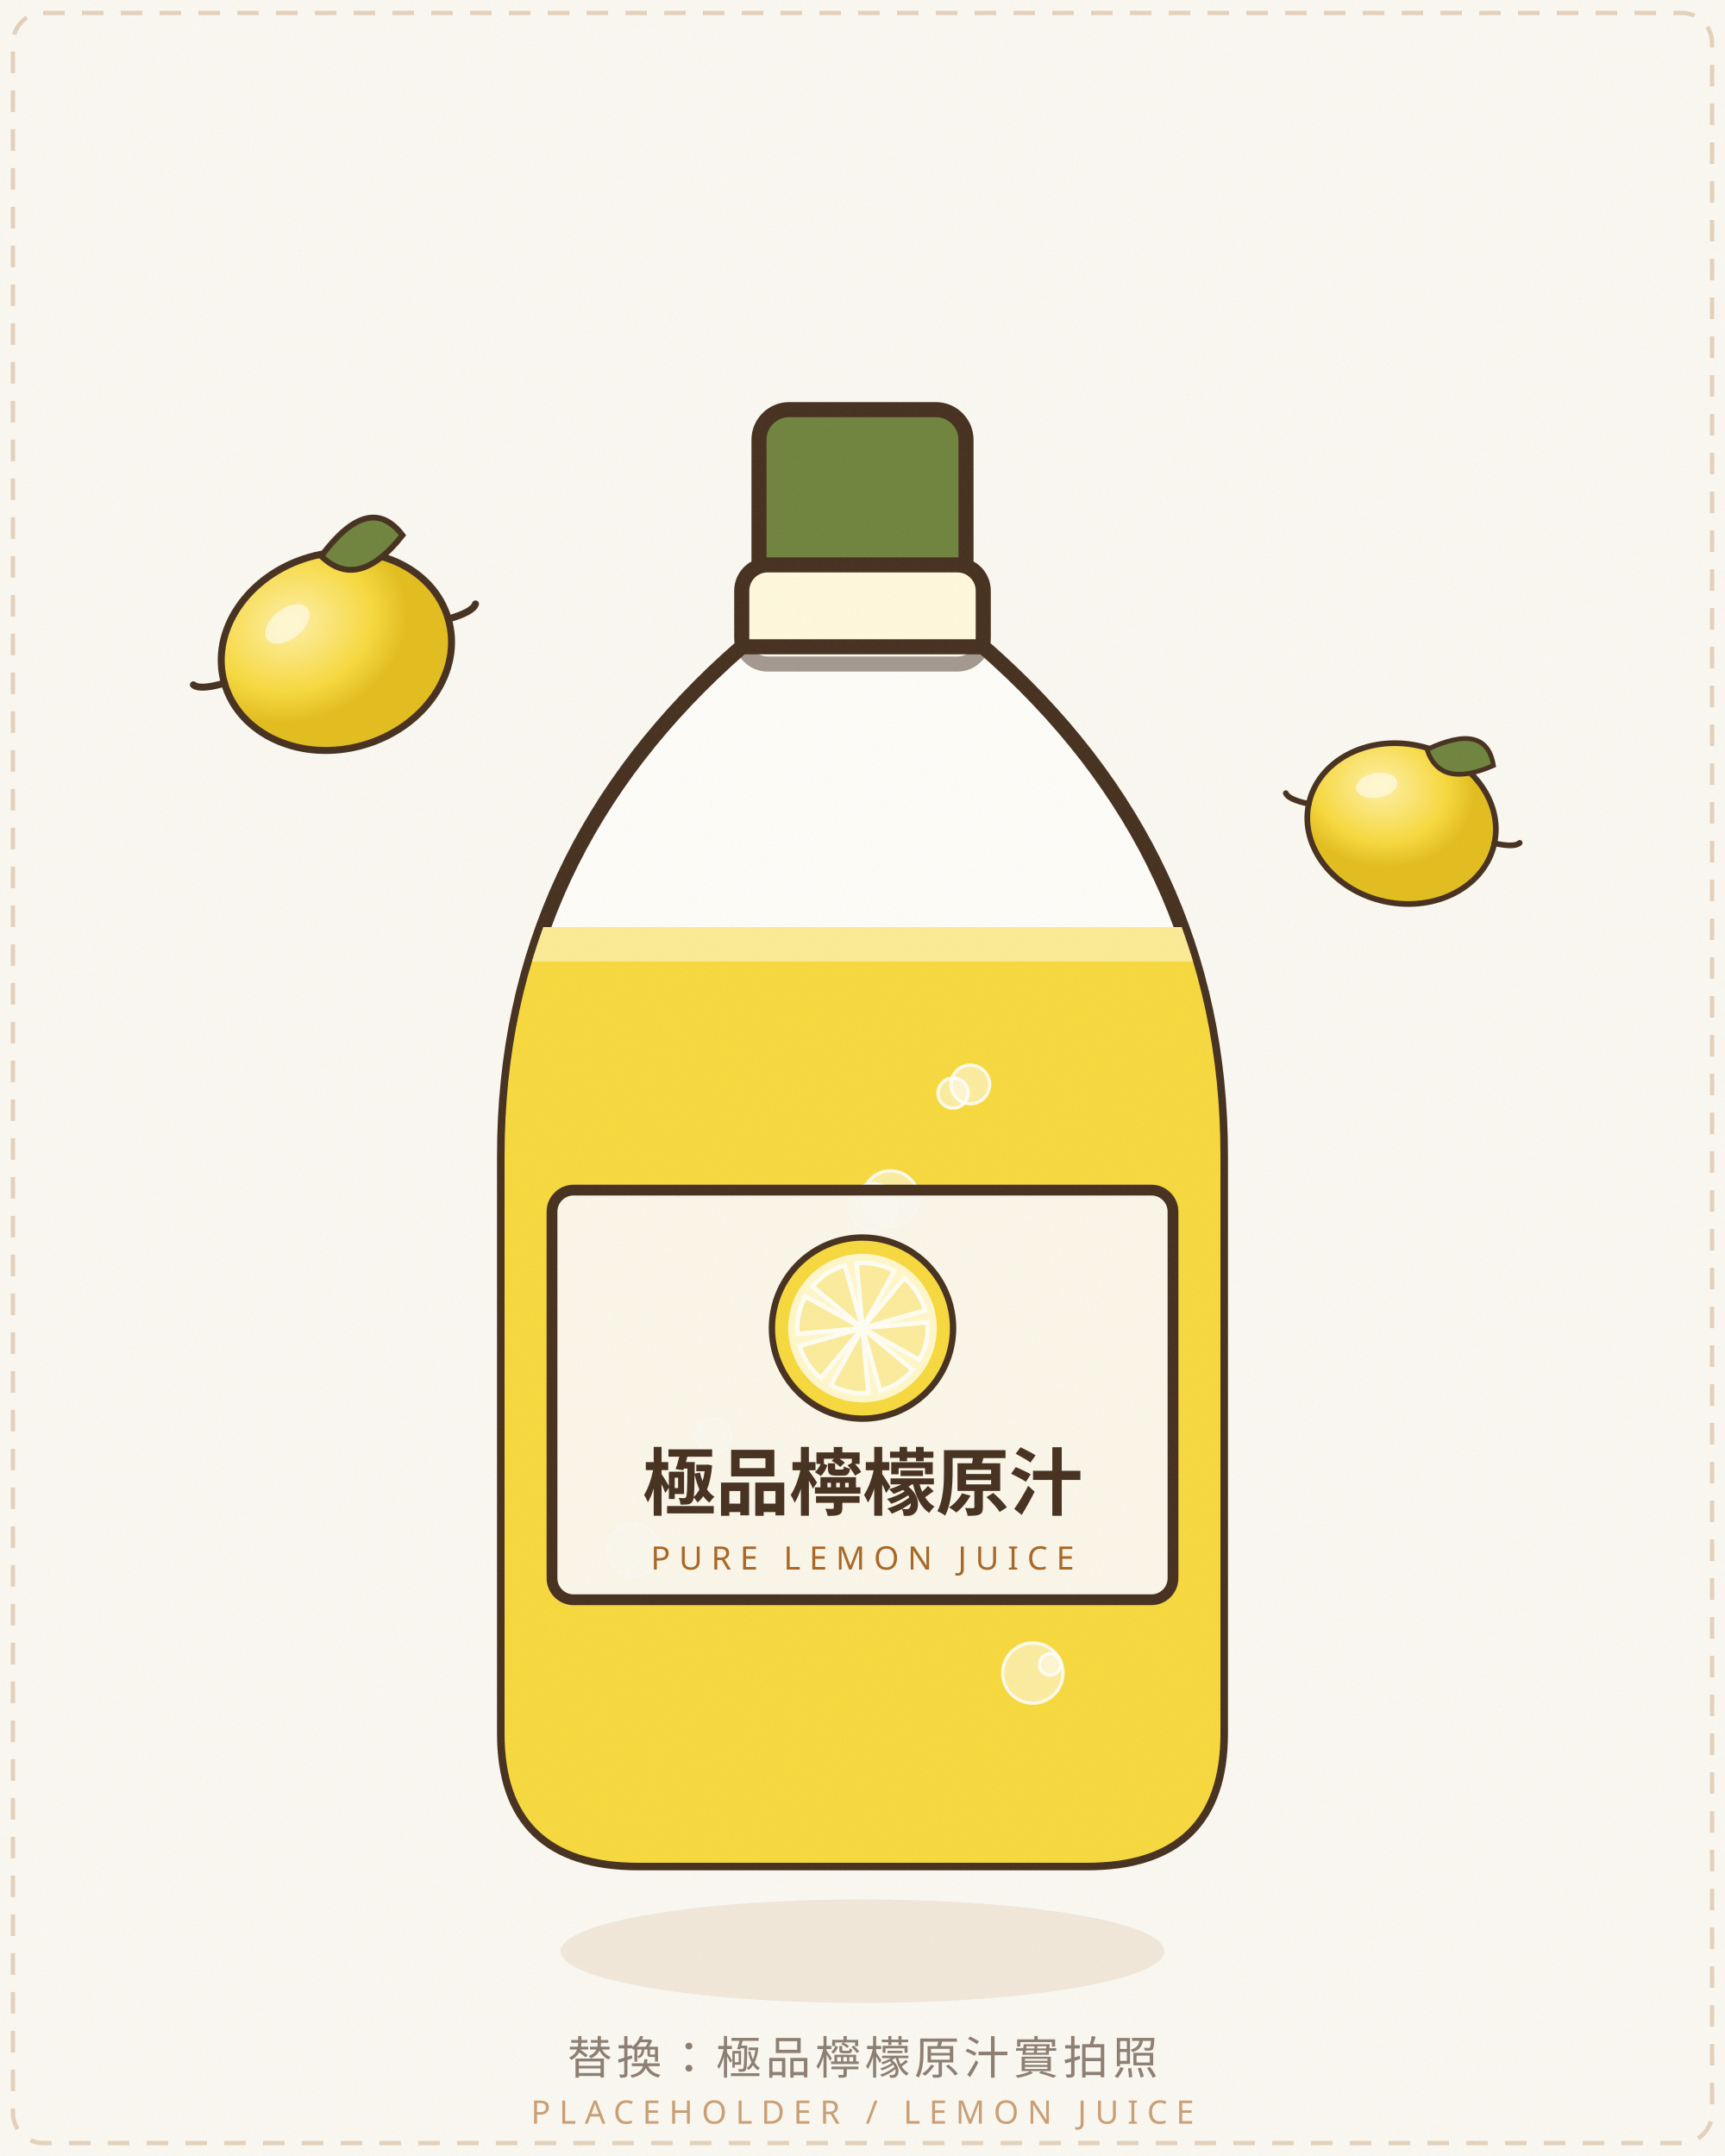
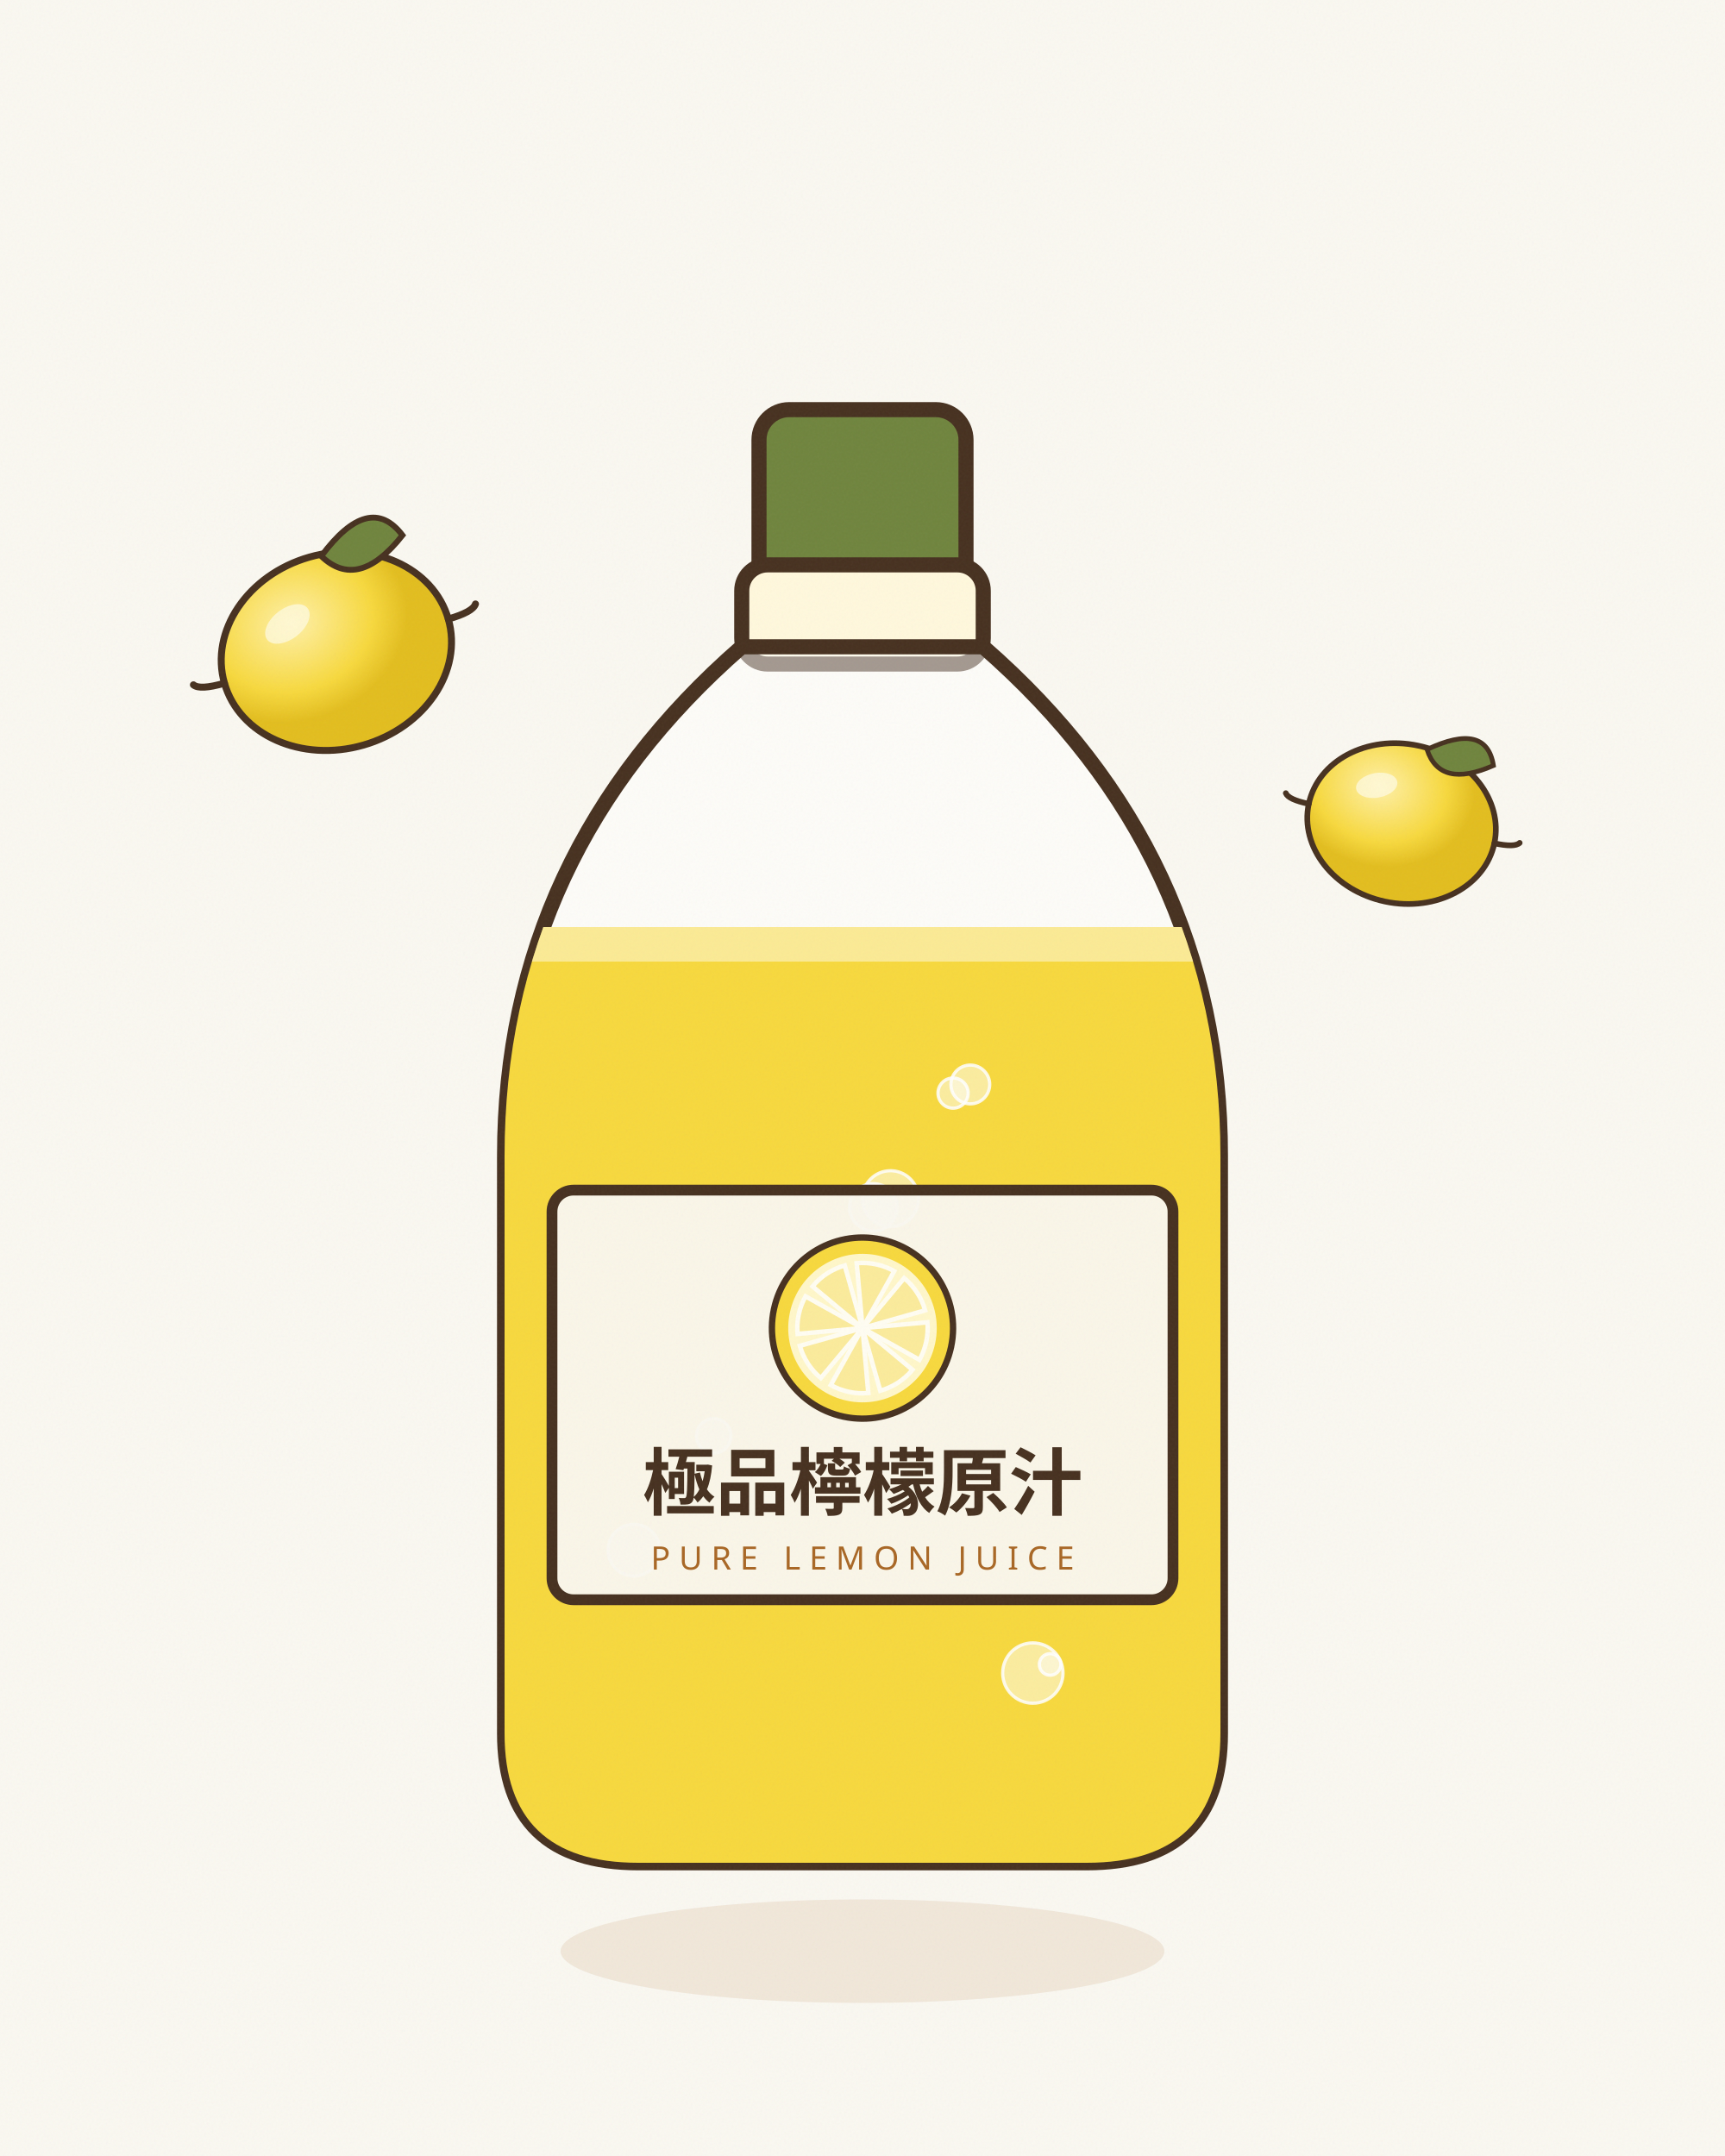
- <svg xmlns="http://www.w3.org/2000/svg" viewBox="0 0 800 1000" width="800" height="1000" role="img" aria-label="替換：極品檸檬原汁實拍照">
+ <svg xmlns="http://www.w3.org/2000/svg" viewBox="0 0 800 1000" width="800" height="1000" role="img" aria-label="極品檸檬原汁">
  <defs>
    <linearGradient id="tea" x1="0" y1="0" x2="0" y2="1">
      <stop offset="0%" stop-color="#C98D47" />
      <stop offset="60%" stop-color="#A86624" />
      <stop offset="100%" stop-color="#8A5019" />
    </linearGradient>
    <linearGradient id="sky" x1="0" y1="0" x2="0" y2="1">
      <stop offset="0%" stop-color="#FFF3C4" />
      <stop offset="100%" stop-color="#FAF8F1" />
    </linearGradient>
    <radialGradient id="lemonG" cx="35%" cy="30%">
      <stop offset="0%" stop-color="#FFF0A8" />
      <stop offset="70%" stop-color="#F7D83D" />
      <stop offset="100%" stop-color="#E2BD1E" />
    </radialGradient>
    <filter id="grain">
      <feTurbulence type="fractalNoise" baseFrequency="0.9" numOctaves="2" />
    </filter>
  </defs>
  <rect width="800" height="1000" fill="#FAF8F1" />
  <g>
    <ellipse cx="400" cy="905" rx="140" ry="24" fill="#A86624" opacity="0.12" />
    <rect x="352" y="190" width="96" height="86" rx="14" fill="#6F843D" stroke="#46301F" stroke-width="7" />
    <rect x="344" y="262" width="112" height="46" rx="12" fill="#FFF8DC" stroke="#46301F" stroke-width="7" />
    <path d="M 344 300 q -110 96 -110 236 v 268 q 0 60 62 60 h 208 q 62 0 62 -60 v -268 q 0 -140 -110 -236 z" fill="#FFFFFF" fill-opacity="0.5" stroke="#46301F" stroke-width="7" />
    <clipPath id="bClip">
      <path d="M 344 300 q -110 96 -110 236 v 268 q 0 60 62 60 h 208 q 62 0 62 -60 v -268 q 0 -140 -110 -236 z" />
    </clipPath>
    <g clip-path="url(#bClip)">
      <rect x="220" y="430" width="360" height="440" fill="#F7D83D" />
      <rect x="220" y="430" width="360" height="16" fill="#FFFFFF" opacity="0.45" />
      <circle cx="376" cy="609.0" r="6" fill="#FFFFFF" fill-opacity="0.5" stroke="#FFFFFF" stroke-opacity="0.85" stroke-width="1.5" />
      <circle cx="413" cy="556.0" r="13" fill="#FFFFFF" fill-opacity="0.5" stroke="#FFFFFF" stroke-opacity="0.85" stroke-width="1.5" />
      <circle cx="450" cy="503.0" r="9" fill="#FFFFFF" fill-opacity="0.5" stroke="#FFFFFF" stroke-opacity="0.85" stroke-width="1.5" />
      <circle cx="487" cy="772.0" r="5" fill="#FFFFFF" fill-opacity="0.5" stroke="#FFFFFF" stroke-opacity="0.85" stroke-width="1.5" />
      <circle cx="294" cy="719.0" r="12" fill="#FFFFFF" fill-opacity="0.5" stroke="#FFFFFF" stroke-opacity="0.85" stroke-width="1.5" />
      <circle cx="331" cy="666.0" r="8" fill="#FFFFFF" fill-opacity="0.5" stroke="#FFFFFF" stroke-opacity="0.85" stroke-width="1.5" />
      <circle cx="368" cy="613.0" r="4" fill="#FFFFFF" fill-opacity="0.5" stroke="#FFFFFF" stroke-opacity="0.85" stroke-width="1.5" />
      <circle cx="405" cy="560.0" r="11" fill="#FFFFFF" fill-opacity="0.5" stroke="#FFFFFF" stroke-opacity="0.85" stroke-width="1.5" />
      <circle cx="442" cy="507.0" r="7" fill="#FFFFFF" fill-opacity="0.5" stroke="#FFFFFF" stroke-opacity="0.85" stroke-width="1.5" />
      <circle cx="479" cy="776.0" r="14" fill="#FFFFFF" fill-opacity="0.5" stroke="#FFFFFF" stroke-opacity="0.85" stroke-width="1.5" />
    </g>
    <rect x="256" y="552" width="288" height="190" rx="10" fill="#FAF8F1" fill-opacity="0.95" stroke="#46301F" stroke-width="5" />
    <g transform="translate(400 616) rotate(12)">
      <circle r="42" fill="#F7D83D" stroke="#46301F" stroke-width="2.94" />
      <circle r="34.44" fill="#FFF7C9" />
      <path d="M 0 0 L 28.9 -8.9 A 30.24 30.24 0 0 1 28.9 8.9 Z" fill="#FBEB9B" stroke="#FFFDF2" stroke-width="2.1" />
      <path d="M 0 0 L 26.7 14.1 A 30.24 30.24 0 0 1 14.1 26.7 Z" fill="#FBEB9B" stroke="#FFFDF2" stroke-width="2.1" />
      <path d="M 0 0 L 8.9 28.9 A 30.24 30.24 0 0 1 -8.9 28.9 Z" fill="#FBEB9B" stroke="#FFFDF2" stroke-width="2.1" />
      <path d="M 0 0 L -14.1 26.7 A 30.24 30.24 0 0 1 -26.7 14.1 Z" fill="#FBEB9B" stroke="#FFFDF2" stroke-width="2.1" />
      <path d="M 0 0 L -28.9 8.9 A 30.24 30.24 0 0 1 -28.9 -8.9 Z" fill="#FBEB9B" stroke="#FFFDF2" stroke-width="2.1" />
      <path d="M 0 0 L -26.7 -14.1 A 30.24 30.24 0 0 1 -14.1 -26.7 Z" fill="#FBEB9B" stroke="#FFFDF2" stroke-width="2.1" />
      <path d="M 0 0 L -8.9 -28.9 A 30.24 30.24 0 0 1 8.9 -28.9 Z" fill="#FBEB9B" stroke="#FFFDF2" stroke-width="2.1" />
      <path d="M 0 0 L 14.1 -26.7 A 30.24 30.24 0 0 1 26.7 -14.1 Z" fill="#FBEB9B" stroke="#FFFDF2" stroke-width="2.1" />
    </g>
    <text x="400" y="700" text-anchor="middle" font-family="'Noto Sans TC','PingFang TC','Microsoft JhengHei',sans-serif" font-size="34" font-weight="700" fill="#46301F">極品檸檬原汁</text>
    <text x="400" y="728" text-anchor="middle" font-family="'Noto Sans TC','PingFang TC','Microsoft JhengHei',sans-serif" font-size="15" fill="#A86624" letter-spacing="4">PURE LEMON JUICE</text>
    <g transform="translate(156 302) rotate(-16)">
      <ellipse rx="54" ry="45.36" fill="url(#lemonG)" stroke="#46301F" stroke-width="3.24" />
      <path d="M -54 0 q -11.88 0 -14.04 -3.24" fill="none" stroke="#46301F" stroke-width="3.24" stroke-linecap="round" />
      <path d="M 54 0 q 11.88 0 14.04 -3.24" fill="none" stroke="#46301F" stroke-width="3.24" stroke-linecap="round" />
      <ellipse cx="-18.36" cy="-18.36" rx="11.88" ry="7.02" fill="#FFFBE0" opacity="0.75" transform="rotate(-22 -18.36 -18.36)" />
      <path d="M 5.4 -44.28 q 29.7 -22.68 38.88 1.08 q -27 19.44 -38.88 -1.08 z" fill="#6F843D" stroke="#46301F" stroke-width="2.7" />
    </g>
    <g transform="translate(650 382) rotate(12)">
      <ellipse rx="44" ry="36.96" fill="url(#lemonG)" stroke="#46301F" stroke-width="2.64" />
      <path d="M -44 0 q -9.68 0 -11.44 -2.64" fill="none" stroke="#46301F" stroke-width="2.64" stroke-linecap="round" />
      <path d="M 44 0 q 9.68 0 11.44 -2.64" fill="none" stroke="#46301F" stroke-width="2.64" stroke-linecap="round" />
      <ellipse cx="-14.96" cy="-14.96" rx="9.68" ry="5.72" fill="#FFFBE0" opacity="0.75" transform="rotate(-22 -14.96 -14.96)" />
      <path d="M 4.4 -36.08 q 24.2 -18.48 31.68 0.88 q -22 15.84 -31.68 -0.88 z" fill="#6F843D" stroke="#46301F" stroke-width="2.2" />
    </g>
  </g>
  <rect width="800" height="1000" filter="url(#grain)" opacity="0.05" />
-   <g opacity="0.6" font-family="'Noto Sans TC','PingFang TC','Microsoft JhengHei',sans-serif">
-     <text x="400" y="962" text-anchor="middle" font-size="21" fill="#46301F" letter-spacing="2">替換：極品檸檬原汁實拍照</text>
-     <text x="400" y="985" text-anchor="middle" font-size="15" fill="#A86624" letter-spacing="4">PLACEHOLDER / LEMON JUICE</text>
-   </g>
-   <rect x="6" y="6" width="788" height="988" fill="none" stroke="#A86624" stroke-opacity="0.26" stroke-width="2" stroke-dasharray="10 8" rx="14" />
</svg>
